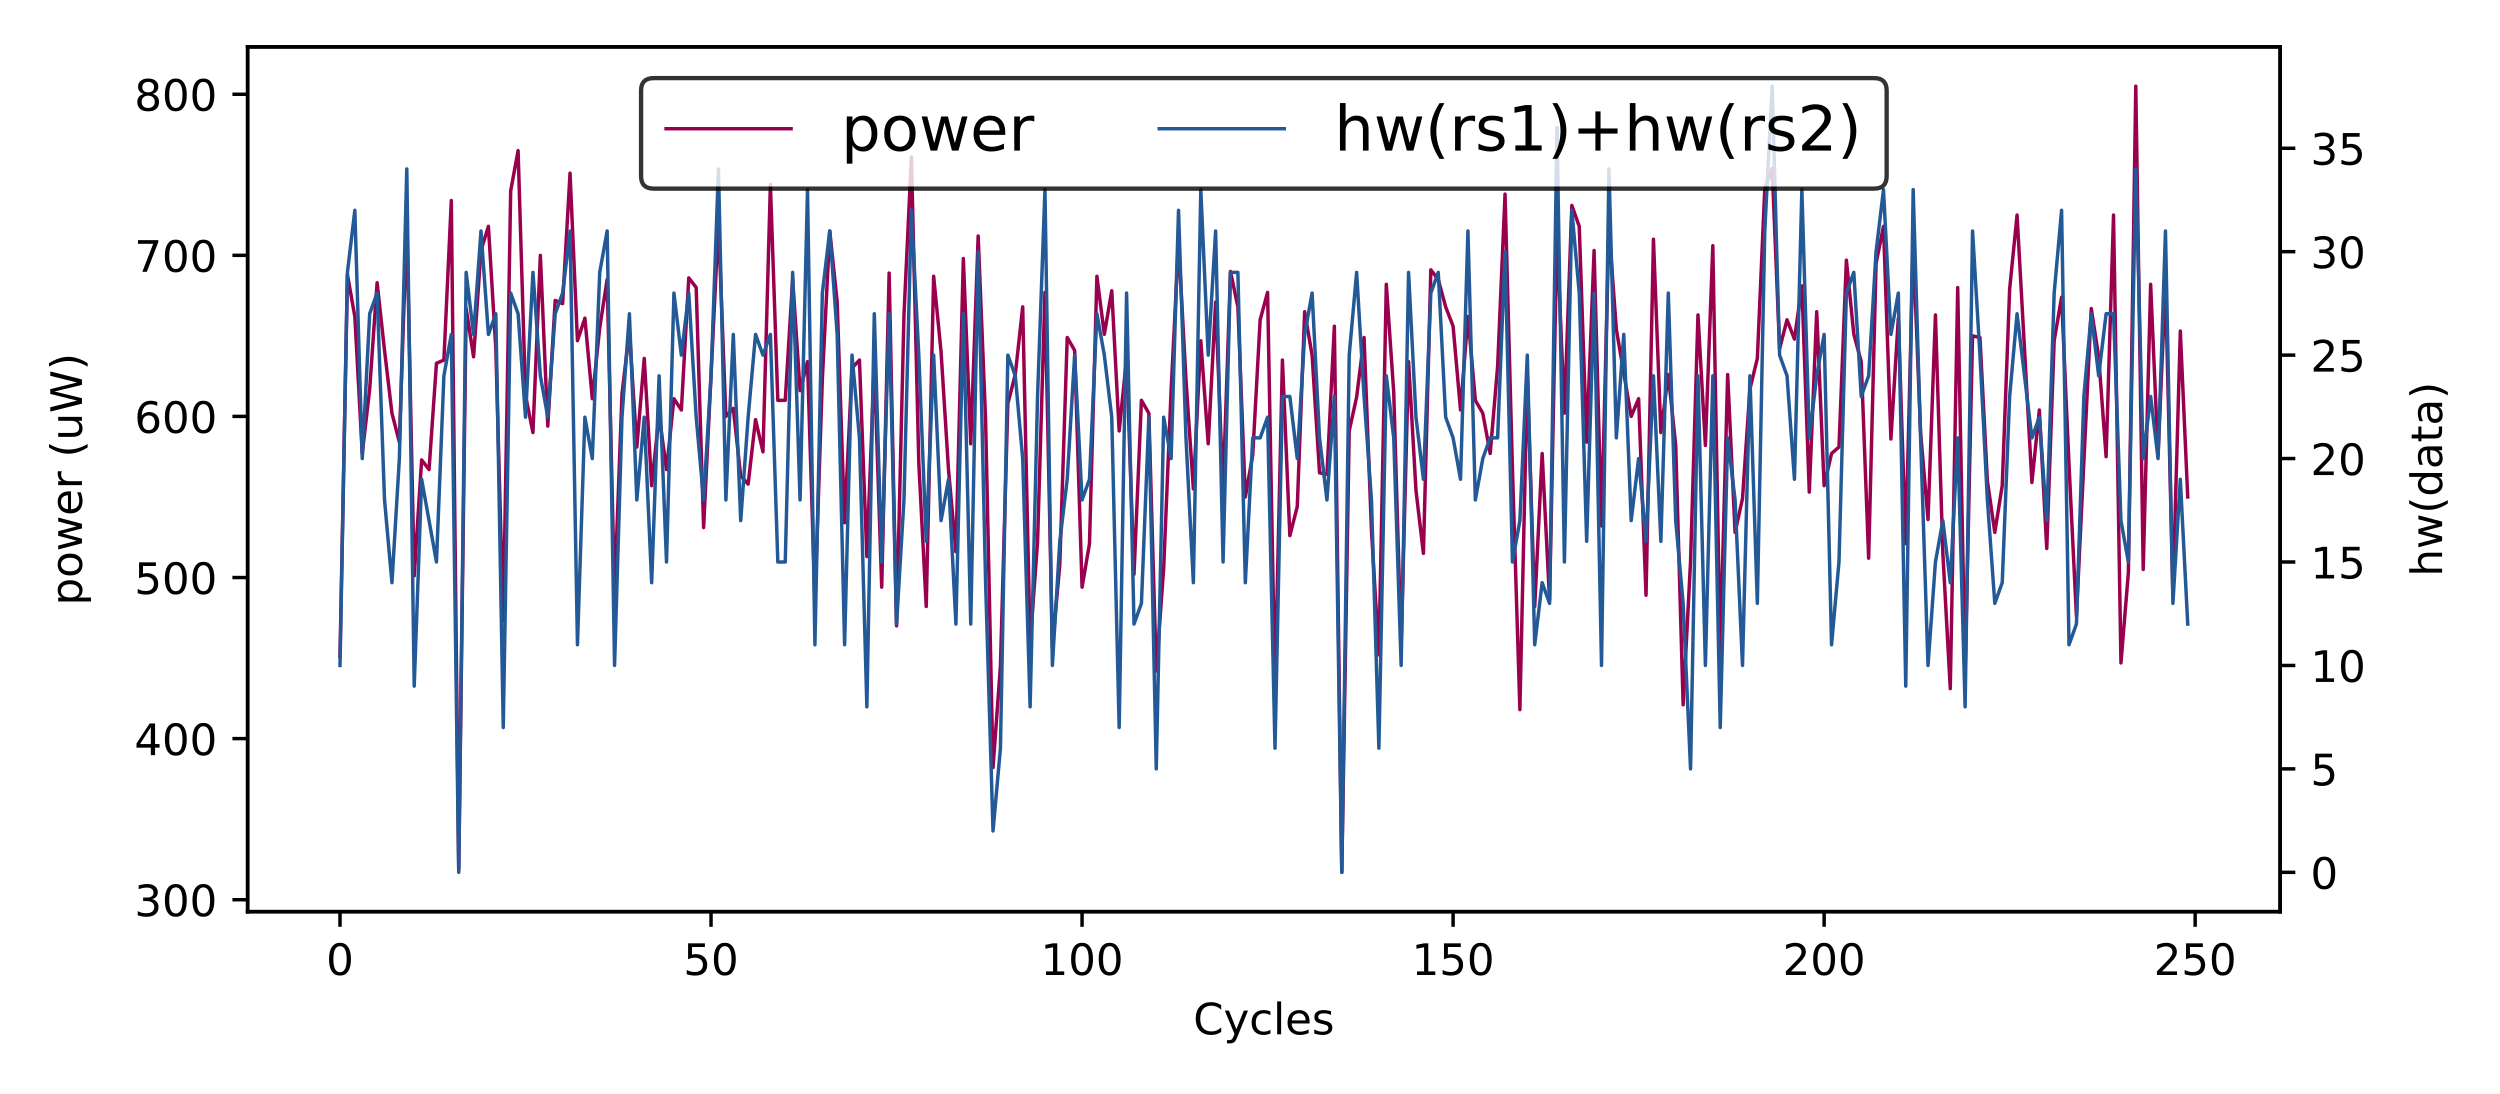
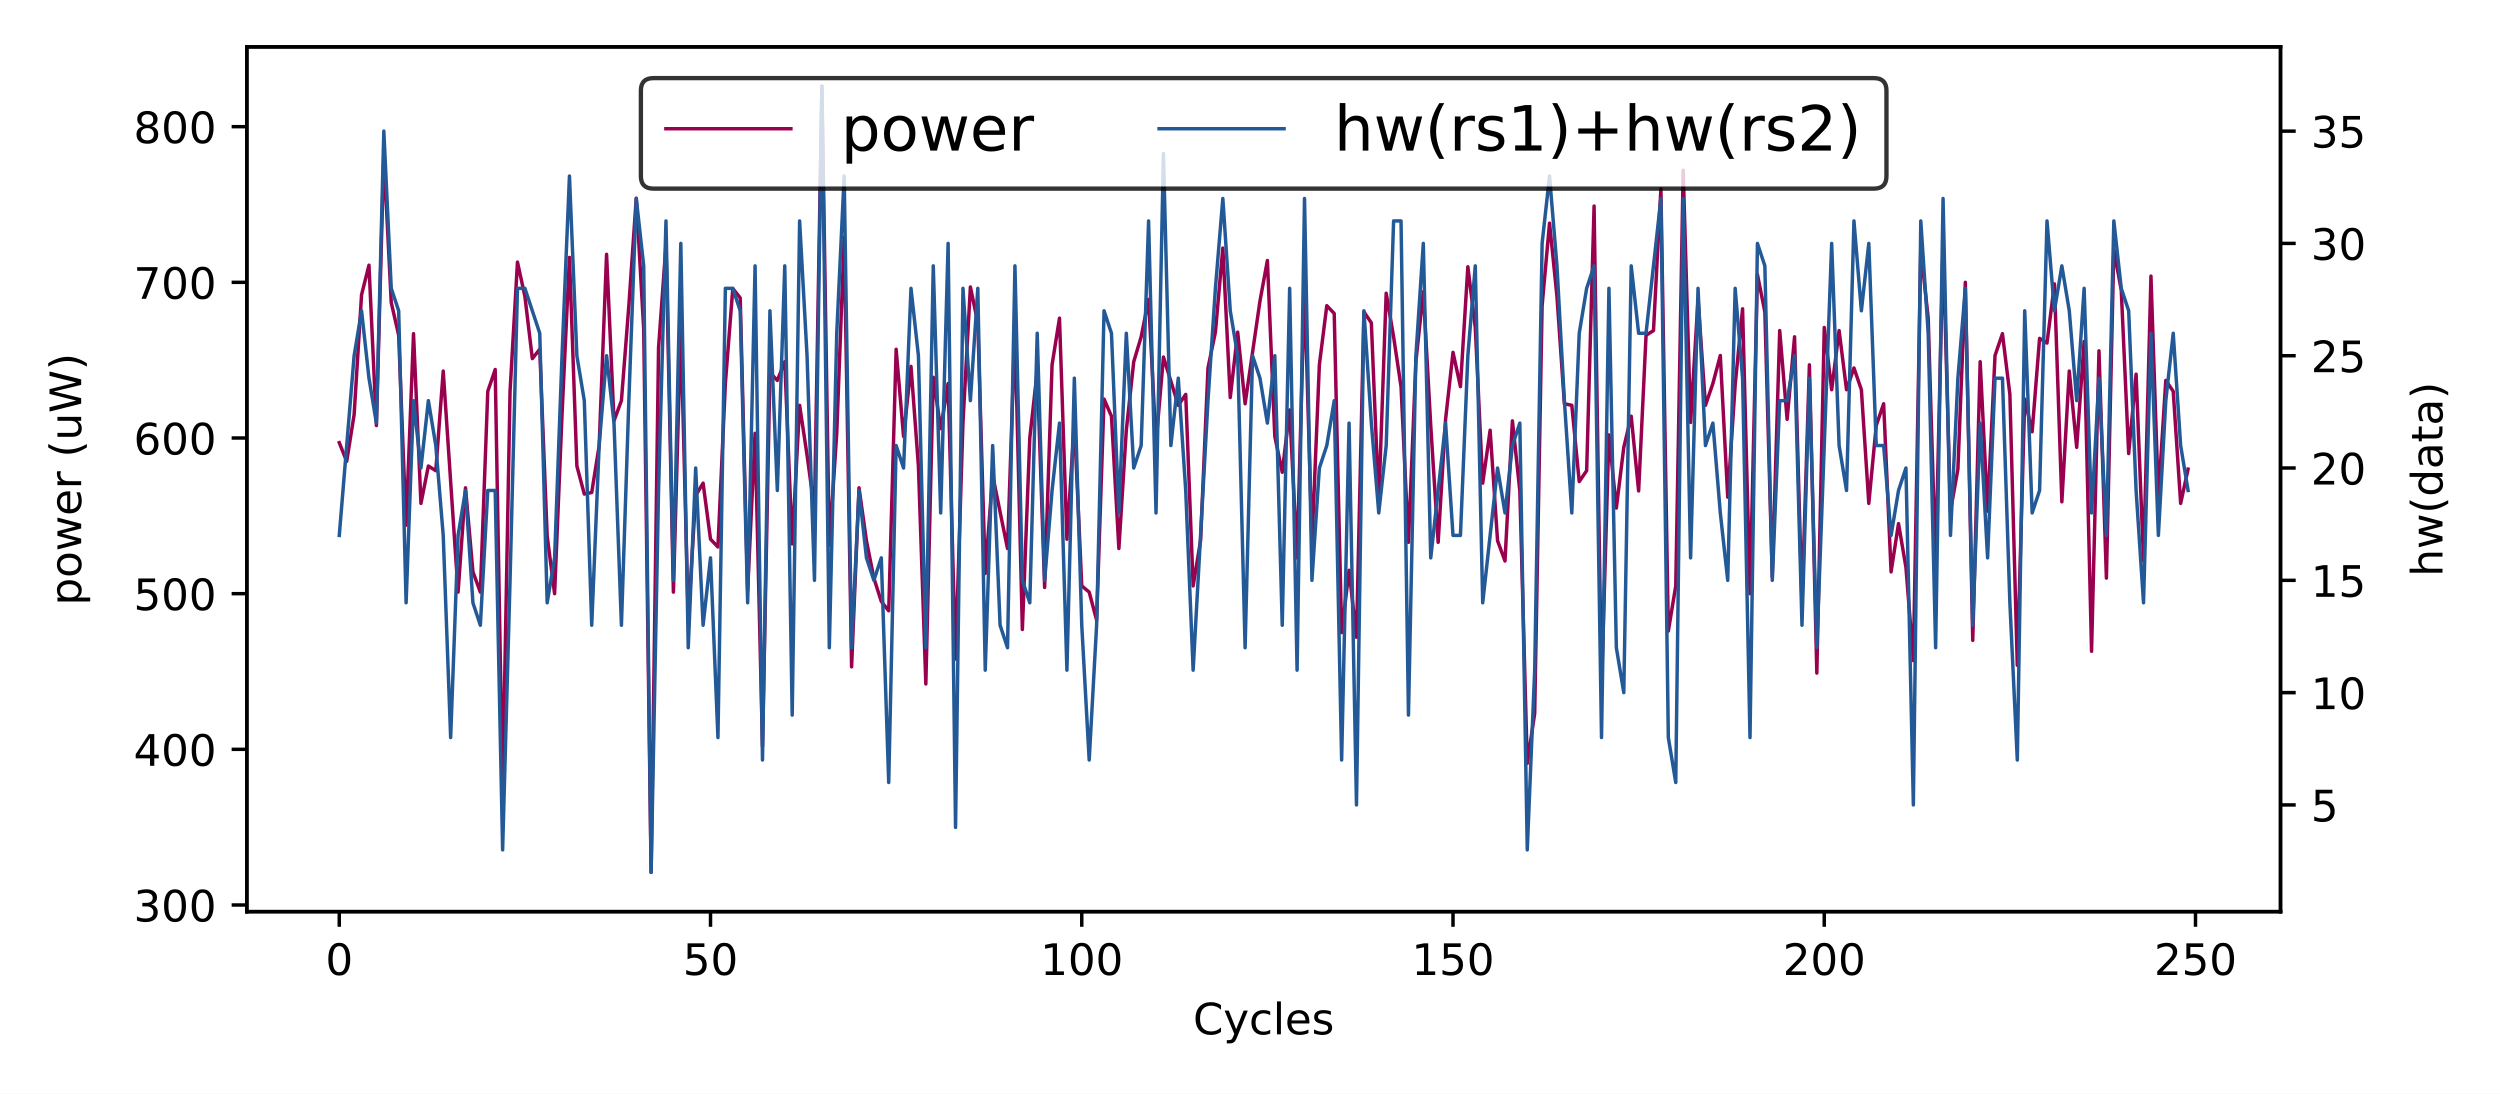
<svg xmlns="http://www.w3.org/2000/svg" xmlns:xlink="http://www.w3.org/1999/xlink" width="576pt" height="252pt" viewBox="0 0 576 252" version="1.1">
  <defs>
    <style type="text/css">*{stroke-linejoin: round; stroke-linecap: butt}</style>
  </defs>
  <g id="figure_1">
    <g id="patch_1">
      <path d="M 0 252  L 576 252  L 576 0  L 0 0  z " style="fill: #ffffff" />
    </g>
    <g id="axes_1">
      <g id="patch_2">
-         <path d="M 57.05 210.04  L 525.34 210.04  L 525.34 10.8  L 57.05 10.8  z " style="fill: #ffffff" />
+         <path d="M 56.87 210.04  L 525.43 210.04  L 525.43 10.8  L 56.87 10.8  z " style="fill: #ffffff" />
      </g>
      <g id="matplotlib.axis_1">
        <g id="xtick_1">
          <g id="line2d_1">
            <defs>
-               <path id="m203379027f" d="M 0 0  L 0 3.5  " style="stroke: #000000; stroke-width: 0.8" />
+               <path id="m319a44f16f" d="M 0 0  L 0 3.5  " style="stroke: #000000; stroke-width: 0.8" />
            </defs>
            <g>
-               <use xlink:href="#m203379027f" x="78.336" y="210.04" style="stroke: #000000; stroke-width: 0.8" />
+               <use xlink:href="#m319a44f16f" x="78.168" y="210.04" style="stroke: #000000; stroke-width: 0.8" />
            </g>
          </g>
          <g id="text_1">
-             <text style="font: 10px 'DejaVu Sans', 'Bitstream Vera Sans', 'Computer Modern Sans Serif', 'Lucida Grande', 'Verdana', 'Geneva', 'Lucid', 'Arial', 'Helvetica', 'Avant Garde', sans-serif; text-anchor: middle" x="78.336" y="224.638" transform="rotate(-0 78.33591 224.6384)">0</text>
+             <text style="font: 10px 'DejaVu Sans', 'Bitstream Vera Sans', 'Computer Modern Sans Serif', 'Lucida Grande', 'Verdana', 'Geneva', 'Lucid', 'Arial', 'Helvetica', 'Avant Garde', sans-serif; text-anchor: middle" x="78.168" y="224.638" transform="rotate(-0 78.16818 224.6384)">0</text>
          </g>
        </g>
        <g id="xtick_2">
          <g id="line2d_2">
            <g>
-               <use xlink:href="#m203379027f" x="163.821" y="210.04" style="stroke: #000000; stroke-width: 0.8" />
+               <use xlink:href="#m319a44f16f" x="163.703" y="210.04" style="stroke: #000000; stroke-width: 0.8" />
            </g>
          </g>
          <g id="text_2">
-             <text style="font: 10px 'DejaVu Sans', 'Bitstream Vera Sans', 'Computer Modern Sans Serif', 'Lucida Grande', 'Verdana', 'Geneva', 'Lucid', 'Arial', 'Helvetica', 'Avant Garde', sans-serif; text-anchor: middle" x="163.821" y="224.638" transform="rotate(-0 163.8215 224.6384)">50</text>
+             <text style="font: 10px 'DejaVu Sans', 'Bitstream Vera Sans', 'Computer Modern Sans Serif', 'Lucida Grande', 'Verdana', 'Geneva', 'Lucid', 'Arial', 'Helvetica', 'Avant Garde', sans-serif; text-anchor: middle" x="163.703" y="224.638" transform="rotate(-0 163.703 224.6384)">50</text>
          </g>
        </g>
        <g id="xtick_3">
          <g id="line2d_3">
            <g>
-               <use xlink:href="#m203379027f" x="249.307" y="210.04" style="stroke: #000000; stroke-width: 0.8" />
+               <use xlink:href="#m319a44f16f" x="249.238" y="210.04" style="stroke: #000000; stroke-width: 0.8" />
            </g>
          </g>
          <g id="text_3">
-             <text style="font: 10px 'DejaVu Sans', 'Bitstream Vera Sans', 'Computer Modern Sans Serif', 'Lucida Grande', 'Verdana', 'Geneva', 'Lucid', 'Arial', 'Helvetica', 'Avant Garde', sans-serif; text-anchor: middle" x="249.307" y="224.638" transform="rotate(-0 249.3071 224.6384)">100</text>
+             <text style="font: 10px 'DejaVu Sans', 'Bitstream Vera Sans', 'Computer Modern Sans Serif', 'Lucida Grande', 'Verdana', 'Geneva', 'Lucid', 'Arial', 'Helvetica', 'Avant Garde', sans-serif; text-anchor: middle" x="249.238" y="224.638" transform="rotate(-0 249.2379 224.6384)">100</text>
          </g>
        </g>
        <g id="xtick_4">
          <g id="line2d_4">
            <g>
-               <use xlink:href="#m203379027f" x="334.793" y="210.04" style="stroke: #000000; stroke-width: 0.8" />
+               <use xlink:href="#m319a44f16f" x="334.773" y="210.04" style="stroke: #000000; stroke-width: 0.8" />
            </g>
          </g>
          <g id="text_4">
-             <text style="font: 10px 'DejaVu Sans', 'Bitstream Vera Sans', 'Computer Modern Sans Serif', 'Lucida Grande', 'Verdana', 'Geneva', 'Lucid', 'Arial', 'Helvetica', 'Avant Garde', sans-serif; text-anchor: middle" x="334.793" y="224.638" transform="rotate(-0 334.7926 224.6384)">150</text>
+             <text style="font: 10px 'DejaVu Sans', 'Bitstream Vera Sans', 'Computer Modern Sans Serif', 'Lucida Grande', 'Verdana', 'Geneva', 'Lucid', 'Arial', 'Helvetica', 'Avant Garde', sans-serif; text-anchor: middle" x="334.773" y="224.638" transform="rotate(-0 334.7728 224.6384)">150</text>
          </g>
        </g>
        <g id="xtick_5">
          <g id="line2d_5">
            <g>
-               <use xlink:href="#m203379027f" x="420.278" y="210.04" style="stroke: #000000; stroke-width: 0.8" />
+               <use xlink:href="#m319a44f16f" x="420.308" y="210.04" style="stroke: #000000; stroke-width: 0.8" />
            </g>
          </g>
          <g id="text_5">
-             <text style="font: 10px 'DejaVu Sans', 'Bitstream Vera Sans', 'Computer Modern Sans Serif', 'Lucida Grande', 'Verdana', 'Geneva', 'Lucid', 'Arial', 'Helvetica', 'Avant Garde', sans-serif; text-anchor: middle" x="420.278" y="224.638" transform="rotate(-0 420.2782 224.6384)">200</text>
+             <text style="font: 10px 'DejaVu Sans', 'Bitstream Vera Sans', 'Computer Modern Sans Serif', 'Lucida Grande', 'Verdana', 'Geneva', 'Lucid', 'Arial', 'Helvetica', 'Avant Garde', sans-serif; text-anchor: middle" x="420.308" y="224.638" transform="rotate(-0 420.3076 224.6384)">200</text>
          </g>
        </g>
        <g id="xtick_6">
          <g id="line2d_6">
            <g>
-               <use xlink:href="#m203379027f" x="505.764" y="210.04" style="stroke: #000000; stroke-width: 0.8" />
+               <use xlink:href="#m319a44f16f" x="505.843" y="210.04" style="stroke: #000000; stroke-width: 0.8" />
            </g>
          </g>
          <g id="text_6">
-             <text style="font: 10px 'DejaVu Sans', 'Bitstream Vera Sans', 'Computer Modern Sans Serif', 'Lucida Grande', 'Verdana', 'Geneva', 'Lucid', 'Arial', 'Helvetica', 'Avant Garde', sans-serif; text-anchor: middle" x="505.764" y="224.638" transform="rotate(-0 505.7638 224.6384)">250</text>
+             <text style="font: 10px 'DejaVu Sans', 'Bitstream Vera Sans', 'Computer Modern Sans Serif', 'Lucida Grande', 'Verdana', 'Geneva', 'Lucid', 'Arial', 'Helvetica', 'Avant Garde', sans-serif; text-anchor: middle" x="505.843" y="224.638" transform="rotate(-0 505.8425 224.6384)">250</text>
          </g>
        </g>
        <g id="text_7">
-           <text style="font: 10px 'DejaVu Sans', 'Bitstream Vera Sans', 'Computer Modern Sans Serif', 'Lucida Grande', 'Verdana', 'Geneva', 'Lucid', 'Arial', 'Helvetica', 'Avant Garde', sans-serif; text-anchor: middle" x="291.195" y="238.317" transform="rotate(-0 291.195 238.3166)">Cycles</text>
+           <text style="font: 10px 'DejaVu Sans', 'Bitstream Vera Sans', 'Computer Modern Sans Serif', 'Lucida Grande', 'Verdana', 'Geneva', 'Lucid', 'Arial', 'Helvetica', 'Avant Garde', sans-serif; text-anchor: middle" x="291.15" y="238.317" transform="rotate(-0 291.15 238.3166)">Cycles</text>
        </g>
      </g>
      <g id="matplotlib.axis_2">
        <g id="ytick_1">
          <g id="line2d_7">
            <defs>
-               <path id="m15b641c337" d="M 0 0  L -3.5 0  " style="stroke: #000000; stroke-width: 0.8" />
+               <path id="m43245b90c0" d="M 0 0  L -3.5 0  " style="stroke: #000000; stroke-width: 0.8" />
            </defs>
            <g>
-               <use xlink:href="#m15b641c337" x="57.05" y="207.293" style="stroke: #000000; stroke-width: 0.8" />
+               <use xlink:href="#m43245b90c0" x="56.87" y="208.516" style="stroke: #000000; stroke-width: 0.8" />
            </g>
          </g>
          <g id="text_8">
-             <text style="font: 10px 'DejaVu Sans', 'Bitstream Vera Sans', 'Computer Modern Sans Serif', 'Lucida Grande', 'Verdana', 'Geneva', 'Lucid', 'Arial', 'Helvetica', 'Avant Garde', sans-serif; text-anchor: end" x="50.05" y="211.093" transform="rotate(-0 50.05 211.0926)">300</text>
+             <text style="font: 10px 'DejaVu Sans', 'Bitstream Vera Sans', 'Computer Modern Sans Serif', 'Lucida Grande', 'Verdana', 'Geneva', 'Lucid', 'Arial', 'Helvetica', 'Avant Garde', sans-serif; text-anchor: end" x="49.87" y="212.315" transform="rotate(-0 49.87 212.3149)">300</text>
          </g>
        </g>
        <g id="ytick_2">
          <g id="line2d_8">
            <g>
-               <use xlink:href="#m15b641c337" x="57.05" y="170.177" style="stroke: #000000; stroke-width: 0.8" />
+               <use xlink:href="#m43245b90c0" x="56.87" y="172.649" style="stroke: #000000; stroke-width: 0.8" />
            </g>
          </g>
          <g id="text_9">
-             <text style="font: 10px 'DejaVu Sans', 'Bitstream Vera Sans', 'Computer Modern Sans Serif', 'Lucida Grande', 'Verdana', 'Geneva', 'Lucid', 'Arial', 'Helvetica', 'Avant Garde', sans-serif; text-anchor: end" x="50.05" y="173.976" transform="rotate(-0 50.05 173.9764)">400</text>
+             <text style="font: 10px 'DejaVu Sans', 'Bitstream Vera Sans', 'Computer Modern Sans Serif', 'Lucida Grande', 'Verdana', 'Geneva', 'Lucid', 'Arial', 'Helvetica', 'Avant Garde', sans-serif; text-anchor: end" x="49.87" y="176.448" transform="rotate(-0 49.87 176.4481)">400</text>
          </g>
        </g>
        <g id="ytick_3">
          <g id="line2d_9">
            <g>
-               <use xlink:href="#m15b641c337" x="57.05" y="133.061" style="stroke: #000000; stroke-width: 0.8" />
+               <use xlink:href="#m43245b90c0" x="56.87" y="136.782" style="stroke: #000000; stroke-width: 0.8" />
            </g>
          </g>
          <g id="text_10">
-             <text style="font: 10px 'DejaVu Sans', 'Bitstream Vera Sans', 'Computer Modern Sans Serif', 'Lucida Grande', 'Verdana', 'Geneva', 'Lucid', 'Arial', 'Helvetica', 'Avant Garde', sans-serif; text-anchor: end" x="50.05" y="136.86" transform="rotate(-0 50.05 136.8601)">500</text>
+             <text style="font: 10px 'DejaVu Sans', 'Bitstream Vera Sans', 'Computer Modern Sans Serif', 'Lucida Grande', 'Verdana', 'Geneva', 'Lucid', 'Arial', 'Helvetica', 'Avant Garde', sans-serif; text-anchor: end" x="49.87" y="140.581" transform="rotate(-0 49.87 140.5813)">500</text>
          </g>
        </g>
        <g id="ytick_4">
          <g id="line2d_10">
            <g>
-               <use xlink:href="#m15b641c337" x="57.05" y="95.945" style="stroke: #000000; stroke-width: 0.8" />
+               <use xlink:href="#m43245b90c0" x="56.87" y="100.915" style="stroke: #000000; stroke-width: 0.8" />
            </g>
          </g>
          <g id="text_11">
-             <text style="font: 10px 'DejaVu Sans', 'Bitstream Vera Sans', 'Computer Modern Sans Serif', 'Lucida Grande', 'Verdana', 'Geneva', 'Lucid', 'Arial', 'Helvetica', 'Avant Garde', sans-serif; text-anchor: end" x="50.05" y="99.744" transform="rotate(-0 50.05 99.74388)">600</text>
+             <text style="font: 10px 'DejaVu Sans', 'Bitstream Vera Sans', 'Computer Modern Sans Serif', 'Lucida Grande', 'Verdana', 'Geneva', 'Lucid', 'Arial', 'Helvetica', 'Avant Garde', sans-serif; text-anchor: end" x="49.87" y="104.715" transform="rotate(-0 49.87 104.7145)">600</text>
          </g>
        </g>
        <g id="ytick_5">
          <g id="line2d_11">
            <g>
-               <use xlink:href="#m15b641c337" x="57.05" y="58.828" style="stroke: #000000; stroke-width: 0.8" />
+               <use xlink:href="#m43245b90c0" x="56.87" y="65.049" style="stroke: #000000; stroke-width: 0.8" />
            </g>
          </g>
          <g id="text_12">
-             <text style="font: 10px 'DejaVu Sans', 'Bitstream Vera Sans', 'Computer Modern Sans Serif', 'Lucida Grande', 'Verdana', 'Geneva', 'Lucid', 'Arial', 'Helvetica', 'Avant Garde', sans-serif; text-anchor: end" x="50.05" y="62.628" transform="rotate(-0 50.05 62.62764)">700</text>
+             <text style="font: 10px 'DejaVu Sans', 'Bitstream Vera Sans', 'Computer Modern Sans Serif', 'Lucida Grande', 'Verdana', 'Geneva', 'Lucid', 'Arial', 'Helvetica', 'Avant Garde', sans-serif; text-anchor: end" x="49.87" y="68.848" transform="rotate(-0 49.87 68.84773)">700</text>
          </g>
        </g>
        <g id="ytick_6">
          <g id="line2d_12">
            <g>
-               <use xlink:href="#m15b641c337" x="57.05" y="21.712" style="stroke: #000000; stroke-width: 0.8" />
+               <use xlink:href="#m43245b90c0" x="56.87" y="29.182" style="stroke: #000000; stroke-width: 0.8" />
            </g>
          </g>
          <g id="text_13">
-             <text style="font: 10px 'DejaVu Sans', 'Bitstream Vera Sans', 'Computer Modern Sans Serif', 'Lucida Grande', 'Verdana', 'Geneva', 'Lucid', 'Arial', 'Helvetica', 'Avant Garde', sans-serif; text-anchor: end" x="50.05" y="25.511" transform="rotate(-0 50.05 25.5114)">800</text>
+             <text style="font: 10px 'DejaVu Sans', 'Bitstream Vera Sans', 'Computer Modern Sans Serif', 'Lucida Grande', 'Verdana', 'Geneva', 'Lucid', 'Arial', 'Helvetica', 'Avant Garde', sans-serif; text-anchor: end" x="49.87" y="32.981" transform="rotate(-0 49.87 32.98095)">800</text>
          </g>
        </g>
        <g id="text_14">
-           <text style="font: 10px 'DejaVu Sans', 'Bitstream Vera Sans', 'Computer Modern Sans Serif', 'Lucida Grande', 'Verdana', 'Geneva', 'Lucid', 'Arial', 'Helvetica', 'Avant Garde', sans-serif; text-anchor: middle" x="18.883" y="110.42" transform="rotate(-90 18.88281 110.42)">power (uW)</text>
+           <text style="font: 10px 'DejaVu Sans', 'Bitstream Vera Sans', 'Computer Modern Sans Serif', 'Lucida Grande', 'Verdana', 'Geneva', 'Lucid', 'Arial', 'Helvetica', 'Avant Garde', sans-serif; text-anchor: middle" x="18.703" y="110.42" transform="rotate(-90 18.70281 110.42)">power (uW)</text>
        </g>
      </g>
      <g id="line2d_13">
-         <path d="M 78.336 151.248  L 80.046 63.282  L 81.755 72.933  L 83.465 104.481  L 85.175 89.635  L 86.884 65.138  L 88.594 80.727  L 90.304 95.202  L 92.014 101.883  L 93.723 51.405  L 95.433 132.69  L 97.143 105.966  L 98.852 108.193  L 100.562 83.696  L 102.272 82.954  L 103.982 46.209  L 105.691 200.241  L 107.401 71.077  L 109.111 82.212  L 110.82 57.715  L 112.53 52.147  L 114.24 80.356  L 115.95 143.082  L 117.659 43.982  L 119.369 34.703  L 121.079 91.12  L 122.788 99.656  L 124.498 58.828  L 126.208 98.172  L 127.918 69.221  L 129.627 69.963  L 131.337 39.899  L 133.047 78.5  L 134.756 73.304  L 136.466 91.862  L 138.176 75.531  L 139.886 64.396  L 141.595 136.773  L 143.305 90.748  L 145.015 76.273  L 146.724 102.997  L 148.434 82.583  L 150.144 111.905  L 151.854 95.574  L 153.563 108.193  L 155.273 91.862  L 156.983 94.46  L 158.692 64.025  L 160.402 66.252  L 162.112 121.555  L 165.531 51.405  L 167.241 95.945  L 168.951 94.089  L 170.66 109.678  L 172.37 111.533  L 174.08 96.687  L 175.789 104.11  L 177.499 42.497  L 179.209 92.233  L 180.919 92.233  L 182.628 64.396  L 184.338 90.006  L 186.048 83.325  L 187.757 138.628  L 189.467 87.408  L 191.177 53.261  L 192.887 69.592  L 194.596 120.441  L 196.306 84.81  L 198.016 82.954  L 199.725 128.236  L 201.435 83.696  L 203.145 135.288  L 204.855 62.911  L 206.564 144.196  L 208.274 72.561  L 209.984 36.188  L 211.693 106.708  L 213.403 139.742  L 215.113 63.654  L 216.823 81.098  L 218.532 108.193  L 220.242 127.122  L 221.952 59.571  L 223.661 102.254  L 225.371 54.374  L 227.081 96.687  L 228.791 176.858  L 230.5 153.475  L 232.21 92.975  L 233.92 86.294  L 235.629 70.706  L 237.339 148.279  L 239.049 124.895  L 240.759 67.365  L 242.468 149.021  L 244.178 130.092  L 245.888 77.758  L 247.597 80.727  L 249.307 135.288  L 251.017 125.266  L 252.726 63.654  L 254.436 77.015  L 256.146 66.994  L 257.856 99.285  L 259.565 82.583  L 261.275 132.319  L 262.985 92.233  L 264.694 95.202  L 266.404 154.588  L 268.114 130.834  L 269.824 90.006  L 271.533 55.859  L 273.243 87.408  L 274.953 112.647  L 276.662 78.5  L 278.372 102.254  L 280.082 69.592  L 281.792 113.018  L 283.501 62.54  L 285.211 70.706  L 286.921 114.503  L 288.63 104.853  L 290.34 73.675  L 292.05 67.365  L 293.76 158.3  L 295.469 82.954  L 297.179 123.411  L 298.889 116.73  L 300.598 71.819  L 302.308 81.84  L 304.018 108.935  L 305.728 109.307  L 307.437 75.16  L 309.147 200.984  L 310.857 99.285  L 312.566 91.491  L 314.276 77.758  L 315.986 122.297  L 317.696 150.877  L 319.405 65.509  L 321.115 90.377  L 322.825 148.65  L 324.534 83.325  L 326.244 113.018  L 327.954 127.493  L 329.664 62.169  L 331.373 64.396  L 333.083 70.706  L 334.793 75.16  L 336.502 94.46  L 338.212 72.933  L 339.922 92.233  L 341.631 95.202  L 343.341 104.481  L 345.051 84.439  L 346.761 44.724  L 348.47 108.193  L 350.18 163.496  L 351.89 86.666  L 353.599 139.742  L 355.309 104.481  L 357.019 138.257  L 358.729 54.003  L 360.438 95.202  L 362.148 47.322  L 363.858 52.147  L 365.567 101.883  L 367.277 57.715  L 368.987 121.184  L 370.697 52.519  L 372.406 75.902  L 375.826 95.945  L 377.535 91.862  L 379.245 137.144  L 380.955 55.117  L 382.665 99.656  L 384.374 86.294  L 386.084 102.626  L 387.794 162.383  L 389.503 129.349  L 391.213 72.561  L 392.923 102.626  L 394.633 56.601  L 396.342 150.134  L 398.052 86.294  L 399.762 122.668  L 401.471 114.874  L 403.181 89.635  L 404.891 82.583  L 406.601 43.611  L 408.31 38.786  L 410.02 80.356  L 411.73 73.675  L 413.439 78.129  L 415.149 65.881  L 416.859 113.389  L 418.569 71.819  L 420.278 111.905  L 421.988 104.481  L 423.698 102.997  L 425.407 59.942  L 427.117 77.015  L 428.827 83.325  L 430.536 128.607  L 432.246 60.684  L 433.956 52.147  L 435.666 101.141  L 437.375 73.304  L 439.085 125.266  L 440.795 56.23  L 442.504 99.656  L 444.214 119.699  L 445.924 72.561  L 447.634 127.493  L 449.343 158.671  L 451.053 66.252  L 452.763 154.959  L 454.472 77.387  L 456.182 77.758  L 457.892 110.791  L 459.602 122.668  L 461.311 111.905  L 463.021 66.623  L 464.731 49.549  L 468.15 111.162  L 469.86 94.46  L 471.57 126.38  L 473.279 78.5  L 474.989 68.479  L 476.699 107.08  L 478.408 141.969  L 481.828 71.077  L 483.538 82.212  L 485.247 105.224  L 486.957 49.549  L 488.667 152.733  L 490.376 131.947  L 492.086 19.856  L 493.796 131.205  L 495.506 65.509  L 497.215 104.853  L 498.925 65.138  L 500.635 136.773  L 502.344 76.273  L 504.054 114.503  L 504.054 114.503  " clip-path="url(#p95d0041e1a)" style="fill: none; stroke: #99004d; stroke-width: 0.8; stroke-linecap: square" />
+         <path d="M 78.168 101.991  L 79.879 106.295  L 81.59 95.535  L 83.3 67.918  L 85.011 61.103  L 86.722 98.046  L 88.432 35.638  L 90.143 69.711  L 91.854 77.243  L 93.564 121.001  L 95.275 76.885  L 96.986 115.979  L 98.697 107.371  L 100.407 108.447  L 102.118 85.493  L 105.539 136.423  L 107.25 112.393  L 108.961 131.761  L 110.671 136.423  L 112.382 90.155  L 114.093 85.134  L 115.804 181.974  L 117.514 90.155  L 119.225 60.386  L 120.936 68.277  L 122.646 82.623  L 124.357 80.471  L 126.068 123.511  L 127.778 136.782  L 129.489 95.535  L 131.2 59.31  L 132.91 107.371  L 134.621 113.827  L 136.332 113.469  L 138.043 102.709  L 139.753 58.592  L 141.464 96.97  L 143.175 92.307  L 144.885 70.429  L 146.596 45.68  L 148.307 75.809  L 150.017 200.984  L 151.728 80.113  L 153.439 56.44  L 155.15 136.423  L 156.86 75.45  L 158.571 142.879  L 160.282 114.186  L 161.992 111.317  L 163.703 124.229  L 165.414 126.022  L 167.124 88.362  L 168.835 66.483  L 170.546 68.635  L 172.257 136.065  L 173.967 99.839  L 175.678 171.932  L 177.389 85.851  L 179.099 87.645  L 180.81 83.341  L 182.521 125.305  L 184.231 93.383  L 185.942 104.861  L 187.653 117.414  L 189.364 19.856  L 191.074 125.663  L 192.785 99.839  L 194.496 54.647  L 196.206 153.639  L 197.917 112.393  L 199.628 124.587  L 201.338 133.195  L 203.049 138.575  L 204.76 140.727  L 206.47 80.471  L 208.181 100.557  L 209.892 84.417  L 211.603 107.371  L 213.313 157.585  L 215.024 86.927  L 216.735 98.763  L 218.445 88.362  L 220.156 151.846  L 221.867 97.329  L 223.577 66.125  L 225.288 74.374  L 226.999 132.119  L 228.71 109.523  L 232.131 126.381  L 233.842 75.809  L 235.552 145.031  L 237.263 100.915  L 238.974 85.493  L 240.684 135.347  L 242.395 84.058  L 244.106 73.298  L 245.817 124.229  L 247.527 97.329  L 249.238 134.989  L 250.949 136.423  L 252.659 142.879  L 254.37 91.949  L 256.081 95.894  L 257.791 126.381  L 259.502 99.122  L 261.213 83.341  L 262.923 77.602  L 264.634 68.994  L 266.345 101.991  L 268.056 82.265  L 271.477 93.383  L 273.188 90.873  L 274.898 134.989  L 276.609 124.587  L 278.32 84.775  L 280.03 76.526  L 281.741 57.158  L 283.452 91.59  L 285.163 76.526  L 286.873 93.025  L 290.295 69.353  L 292.005 60.027  L 293.716 100.557  L 295.427 108.806  L 297.137 94.459  L 298.848 128.533  L 300.559 65.766  L 302.27 125.305  L 303.98 84.058  L 305.691 70.429  L 307.402 72.222  L 309.112 145.749  L 310.823 131.402  L 312.534 146.825  L 314.244 71.863  L 315.955 74.374  L 317.666 115.621  L 319.377 67.559  L 321.087 77.602  L 322.798 89.079  L 324.509 124.946  L 326.219 83.341  L 327.93 67.201  L 329.641 98.046  L 331.351 124.946  L 333.062 96.611  L 334.773 81.189  L 336.483 89.079  L 338.194 61.462  L 339.905 75.45  L 341.616 111.317  L 343.326 99.122  L 345.037 124.587  L 346.748 129.25  L 348.458 96.97  L 350.169 113.11  L 351.88 175.877  L 353.59 164.4  L 355.301 70.429  L 357.012 51.419  L 358.723 68.277  L 360.433 93.025  L 362.144 93.383  L 363.855 110.958  L 365.565 108.447  L 367.276 47.474  L 368.987 158.302  L 370.697 100.198  L 372.408 117.055  L 374.119 103.067  L 375.83 95.894  L 377.54 113.11  L 379.251 77.243  L 380.962 76.167  L 382.672 43.528  L 384.383 145.39  L 386.094 134.989  L 387.804 39.224  L 389.515 97.329  L 391.226 68.994  L 392.936 93.383  L 394.647 88.362  L 396.358 81.906  L 398.069 114.545  L 399.779 88.721  L 401.49 71.146  L 403.201 136.782  L 404.911 63.255  L 406.622 71.863  L 408.333 132.837  L 410.043 76.167  L 411.754 96.611  L 413.465 77.602  L 415.176 138.934  L 416.886 84.058  L 418.597 155.074  L 420.308 75.45  L 422.018 89.797  L 423.729 76.167  L 425.44 89.797  L 427.15 84.775  L 428.861 89.797  L 430.572 115.979  L 432.283 98.046  L 433.993 93.025  L 435.704 131.761  L 437.415 120.642  L 439.125 130.685  L 440.836 152.205  L 442.547 57.516  L 444.257 73.298  L 445.968 129.967  L 447.679 56.44  L 449.39 117.773  L 451.1 108.089  L 452.811 65.049  L 454.522 147.542  L 456.232 83.341  L 457.943 117.773  L 459.654 81.906  L 461.364 76.885  L 463.075 90.873  L 464.786 153.281  L 466.496 91.949  L 468.207 99.481  L 469.918 77.961  L 471.629 79.037  L 473.339 65.407  L 475.05 115.621  L 476.761 85.493  L 478.471 103.067  L 480.182 78.678  L 481.893 150.053  L 483.603 80.83  L 485.314 133.195  L 487.025 57.516  L 488.736 66.842  L 490.446 104.502  L 492.157 86.21  L 493.868 129.25  L 495.578 63.614  L 497.289 114.545  L 499 87.645  L 500.71 90.155  L 502.421 115.979  L 504.132 108.089  L 504.132 108.089  " clip-path="url(#p3c06834f9f)" style="fill: none; stroke: #99004d; stroke-width: 0.8; stroke-linecap: square" />
      </g>
      <g id="patch_3">
-         <path d="M 57.05 210.04  L 57.05 10.8  " style="fill: none; stroke: #000000; stroke-width: 0.8; stroke-linejoin: miter; stroke-linecap: square" />
+         <path d="M 56.87 210.04  L 56.87 10.8  " style="fill: none; stroke: #000000; stroke-width: 0.8; stroke-linejoin: miter; stroke-linecap: square" />
      </g>
      <g id="patch_4">
-         <path d="M 525.34 210.04  L 525.34 10.8  " style="fill: none; stroke: #000000; stroke-width: 0.8; stroke-linejoin: miter; stroke-linecap: square" />
+         <path d="M 525.43 210.04  L 525.43 10.8  " style="fill: none; stroke: #000000; stroke-width: 0.8; stroke-linejoin: miter; stroke-linecap: square" />
      </g>
      <g id="patch_5">
-         <path d="M 57.05 210.04  L 525.34 210.04  " style="fill: none; stroke: #000000; stroke-width: 0.8; stroke-linejoin: miter; stroke-linecap: square" />
+         <path d="M 56.87 210.04  L 525.43 210.04  " style="fill: none; stroke: #000000; stroke-width: 0.8; stroke-linejoin: miter; stroke-linecap: square" />
      </g>
      <g id="patch_6">
-         <path d="M 57.05 10.8  L 525.34 10.8  " style="fill: none; stroke: #000000; stroke-width: 0.8; stroke-linejoin: miter; stroke-linecap: square" />
+         <path d="M 56.87 10.8  L 525.43 10.8  " style="fill: none; stroke: #000000; stroke-width: 0.8; stroke-linejoin: miter; stroke-linecap: square" />
      </g>
    </g>
    <g id="axes_2">
      <g id="matplotlib.axis_3">
        <g id="ytick_7">
          <g id="line2d_14">
            <defs>
-               <path id="m2c98ffeb19" d="M 0 0  L 3.5 0  " style="stroke: #000000; stroke-width: 0.8" />
+               <path id="mfb56544dad" d="M 0 0  L 3.5 0  " style="stroke: #000000; stroke-width: 0.8" />
            </defs>
            <g>
-               <use xlink:href="#m2c98ffeb19" x="525.34" y="200.984" style="stroke: #000000; stroke-width: 0.8" />
+               <use xlink:href="#mfb56544dad" x="525.43" y="185.458" style="stroke: #000000; stroke-width: 0.8" />
            </g>
          </g>
          <g id="text_15">
-             <text style="font: 10px 'DejaVu Sans', 'Bitstream Vera Sans', 'Computer Modern Sans Serif', 'Lucida Grande', 'Verdana', 'Geneva', 'Lucid', 'Arial', 'Helvetica', 'Avant Garde', sans-serif; text-anchor: start" x="532.34" y="204.783" transform="rotate(-0 532.34 204.7829)">0</text>
+             <text style="font: 10px 'DejaVu Sans', 'Bitstream Vera Sans', 'Computer Modern Sans Serif', 'Lucida Grande', 'Verdana', 'Geneva', 'Lucid', 'Arial', 'Helvetica', 'Avant Garde', sans-serif; text-anchor: start" x="532.43" y="189.258" transform="rotate(-0 532.43 189.2577)">5</text>
          </g>
        </g>
        <g id="ytick_8">
          <g id="line2d_15">
            <g>
-               <use xlink:href="#m2c98ffeb19" x="525.34" y="177.151" style="stroke: #000000; stroke-width: 0.8" />
+               <use xlink:href="#mfb56544dad" x="525.43" y="159.583" style="stroke: #000000; stroke-width: 0.8" />
            </g>
          </g>
          <g id="text_16">
-             <text style="font: 10px 'DejaVu Sans', 'Bitstream Vera Sans', 'Computer Modern Sans Serif', 'Lucida Grande', 'Verdana', 'Geneva', 'Lucid', 'Arial', 'Helvetica', 'Avant Garde', sans-serif; text-anchor: start" x="532.34" y="180.95" transform="rotate(-0 532.34 180.9503)">5</text>
+             <text style="font: 10px 'DejaVu Sans', 'Bitstream Vera Sans', 'Computer Modern Sans Serif', 'Lucida Grande', 'Verdana', 'Geneva', 'Lucid', 'Arial', 'Helvetica', 'Avant Garde', sans-serif; text-anchor: start" x="532.43" y="163.382" transform="rotate(-0 532.43 163.3823)">10</text>
          </g>
        </g>
        <g id="ytick_9">
          <g id="line2d_16">
            <g>
-               <use xlink:href="#m2c98ffeb19" x="525.34" y="153.319" style="stroke: #000000; stroke-width: 0.8" />
+               <use xlink:href="#mfb56544dad" x="525.43" y="133.708" style="stroke: #000000; stroke-width: 0.8" />
            </g>
          </g>
          <g id="text_17">
-             <text style="font: 10px 'DejaVu Sans', 'Bitstream Vera Sans', 'Computer Modern Sans Serif', 'Lucida Grande', 'Verdana', 'Geneva', 'Lucid', 'Arial', 'Helvetica', 'Avant Garde', sans-serif; text-anchor: start" x="532.34" y="157.118" transform="rotate(-0 532.34 157.1178)">10</text>
+             <text style="font: 10px 'DejaVu Sans', 'Bitstream Vera Sans', 'Computer Modern Sans Serif', 'Lucida Grande', 'Verdana', 'Geneva', 'Lucid', 'Arial', 'Helvetica', 'Avant Garde', sans-serif; text-anchor: start" x="532.43" y="137.507" transform="rotate(-0 532.43 137.507)">15</text>
          </g>
        </g>
        <g id="ytick_10">
          <g id="line2d_17">
            <g>
-               <use xlink:href="#m2c98ffeb19" x="525.34" y="129.486" style="stroke: #000000; stroke-width: 0.8" />
+               <use xlink:href="#mfb56544dad" x="525.43" y="107.832" style="stroke: #000000; stroke-width: 0.8" />
            </g>
          </g>
          <g id="text_18">
-             <text style="font: 10px 'DejaVu Sans', 'Bitstream Vera Sans', 'Computer Modern Sans Serif', 'Lucida Grande', 'Verdana', 'Geneva', 'Lucid', 'Arial', 'Helvetica', 'Avant Garde', sans-serif; text-anchor: start" x="532.34" y="133.285" transform="rotate(-0 532.34 133.2852)">15</text>
+             <text style="font: 10px 'DejaVu Sans', 'Bitstream Vera Sans', 'Computer Modern Sans Serif', 'Lucida Grande', 'Verdana', 'Geneva', 'Lucid', 'Arial', 'Helvetica', 'Avant Garde', sans-serif; text-anchor: start" x="532.43" y="111.632" transform="rotate(-0 532.43 111.6317)">20</text>
          </g>
        </g>
        <g id="ytick_11">
          <g id="line2d_18">
            <g>
-               <use xlink:href="#m2c98ffeb19" x="525.34" y="105.653" style="stroke: #000000; stroke-width: 0.8" />
+               <use xlink:href="#mfb56544dad" x="525.43" y="81.957" style="stroke: #000000; stroke-width: 0.8" />
            </g>
          </g>
          <g id="text_19">
-             <text style="font: 10px 'DejaVu Sans', 'Bitstream Vera Sans', 'Computer Modern Sans Serif', 'Lucida Grande', 'Verdana', 'Geneva', 'Lucid', 'Arial', 'Helvetica', 'Avant Garde', sans-serif; text-anchor: start" x="532.34" y="109.453" transform="rotate(-0 532.34 109.4527)">20</text>
+             <text style="font: 10px 'DejaVu Sans', 'Bitstream Vera Sans', 'Computer Modern Sans Serif', 'Lucida Grande', 'Verdana', 'Geneva', 'Lucid', 'Arial', 'Helvetica', 'Avant Garde', sans-serif; text-anchor: start" x="532.43" y="85.756" transform="rotate(-0 532.43 85.75636)">25</text>
          </g>
        </g>
        <g id="ytick_12">
          <g id="line2d_19">
            <g>
-               <use xlink:href="#m2c98ffeb19" x="525.34" y="81.821" style="stroke: #000000; stroke-width: 0.8" />
+               <use xlink:href="#mfb56544dad" x="525.43" y="56.082" style="stroke: #000000; stroke-width: 0.8" />
            </g>
          </g>
          <g id="text_20">
-             <text style="font: 10px 'DejaVu Sans', 'Bitstream Vera Sans', 'Computer Modern Sans Serif', 'Lucida Grande', 'Verdana', 'Geneva', 'Lucid', 'Arial', 'Helvetica', 'Avant Garde', sans-serif; text-anchor: start" x="532.34" y="85.62" transform="rotate(-0 532.34 85.62018)">25</text>
+             <text style="font: 10px 'DejaVu Sans', 'Bitstream Vera Sans', 'Computer Modern Sans Serif', 'Lucida Grande', 'Verdana', 'Geneva', 'Lucid', 'Arial', 'Helvetica', 'Avant Garde', sans-serif; text-anchor: start" x="532.43" y="59.881" transform="rotate(-0 532.43 59.88104)">30</text>
          </g>
        </g>
        <g id="ytick_13">
          <g id="line2d_20">
            <g>
-               <use xlink:href="#m2c98ffeb19" x="525.34" y="57.988" style="stroke: #000000; stroke-width: 0.8" />
+               <use xlink:href="#mfb56544dad" x="525.43" y="30.206" style="stroke: #000000; stroke-width: 0.8" />
            </g>
          </g>
          <g id="text_21">
-             <text style="font: 10px 'DejaVu Sans', 'Bitstream Vera Sans', 'Computer Modern Sans Serif', 'Lucida Grande', 'Verdana', 'Geneva', 'Lucid', 'Arial', 'Helvetica', 'Avant Garde', sans-serif; text-anchor: start" x="532.34" y="61.788" transform="rotate(-0 532.34 61.78764)">30</text>
-           </g>
-         </g>
-         <g id="ytick_14">
-           <g id="line2d_21">
-             <g>
-               <use xlink:href="#m2c98ffeb19" x="525.34" y="34.156" style="stroke: #000000; stroke-width: 0.8" />
-             </g>
-           </g>
-           <g id="text_22">
-             <text style="font: 10px 'DejaVu Sans', 'Bitstream Vera Sans', 'Computer Modern Sans Serif', 'Lucida Grande', 'Verdana', 'Geneva', 'Lucid', 'Arial', 'Helvetica', 'Avant Garde', sans-serif; text-anchor: start" x="532.34" y="37.955" transform="rotate(-0 532.34 37.9551)">35</text>
-           </g>
-         </g>
-         <g id="text_23">
-           <text style="font: 10px 'DejaVu Sans', 'Bitstream Vera Sans', 'Computer Modern Sans Serif', 'Lucida Grande', 'Verdana', 'Geneva', 'Lucid', 'Arial', 'Helvetica', 'Avant Garde', sans-serif; text-anchor: middle" x="562.663" y="110.42" transform="rotate(-90 562.6634 110.42)">hw(data)</text>
-         </g>
-       </g>
-       <g id="line2d_22">
-         <path d="M 78.336 153.319  L 80.046 62.755  L 81.755 48.455  L 83.465 105.653  L 85.175 72.288  L 86.884 67.521  L 88.594 115.187  L 90.304 134.253  L 92.014 105.653  L 93.723 38.922  L 95.433 158.085  L 97.143 110.42  L 100.562 129.486  L 102.272 86.587  L 103.982 77.054  L 105.691 200.984  L 107.401 62.755  L 109.111 77.054  L 110.82 53.222  L 112.53 77.054  L 114.24 72.288  L 115.95 167.618  L 117.659 67.521  L 119.369 72.288  L 121.079 96.12  L 122.788 62.755  L 124.498 86.587  L 126.208 96.12  L 127.918 72.288  L 129.627 67.521  L 131.337 53.222  L 133.047 148.552  L 134.756 96.12  L 136.466 105.653  L 138.176 62.755  L 139.886 53.222  L 141.595 153.319  L 143.305 96.12  L 145.015 72.288  L 146.724 115.187  L 148.434 96.12  L 150.144 134.253  L 151.854 86.587  L 153.563 129.486  L 155.273 67.521  L 156.983 81.821  L 158.692 67.521  L 160.402 96.12  L 162.112 115.187  L 163.821 86.587  L 165.531 38.922  L 167.241 115.187  L 168.951 77.054  L 170.66 119.953  L 172.37 96.12  L 174.08 77.054  L 175.789 81.821  L 177.499 77.054  L 179.209 129.486  L 180.919 129.486  L 182.628 62.755  L 184.338 115.187  L 186.048 43.689  L 187.757 148.552  L 189.467 67.521  L 191.177 53.222  L 192.887 77.054  L 194.596 148.552  L 196.306 81.821  L 198.016 100.887  L 199.725 162.852  L 201.435 72.288  L 203.145 129.486  L 204.855 72.288  L 206.564 143.786  L 208.274 115.187  L 209.984 48.455  L 211.693 81.821  L 213.403 124.72  L 215.113 81.821  L 216.823 119.953  L 218.532 110.42  L 220.242 143.786  L 221.952 72.288  L 223.661 143.786  L 225.371 57.988  L 227.081 134.253  L 228.791 191.451  L 230.5 172.385  L 232.21 81.821  L 233.92 86.587  L 235.629 105.653  L 237.339 162.852  L 239.049 91.354  L 240.759 43.689  L 242.468 153.319  L 244.178 124.72  L 245.888 110.42  L 247.597 81.821  L 249.307 115.187  L 251.017 110.42  L 252.726 72.288  L 254.436 81.821  L 256.146 96.12  L 257.856 167.618  L 259.565 67.521  L 261.275 143.786  L 262.985 139.019  L 264.694 96.12  L 266.404 177.151  L 268.114 96.12  L 269.824 105.653  L 271.533 48.455  L 273.243 100.887  L 274.953 134.253  L 276.662 43.689  L 278.372 81.821  L 280.082 53.222  L 281.792 129.486  L 283.501 62.755  L 285.211 62.755  L 286.921 134.253  L 288.63 100.887  L 290.34 100.887  L 292.05 96.12  L 293.76 172.385  L 295.469 91.354  L 297.179 91.354  L 298.889 105.653  L 300.598 77.054  L 302.308 67.521  L 304.018 100.887  L 305.728 115.187  L 307.437 91.354  L 309.147 200.984  L 310.857 81.821  L 312.566 62.755  L 314.276 91.354  L 315.986 115.187  L 317.696 172.385  L 319.405 86.587  L 321.115 100.887  L 322.825 153.319  L 324.534 62.755  L 326.244 96.12  L 327.954 110.42  L 329.664 67.521  L 331.373 62.755  L 333.083 96.12  L 334.793 100.887  L 336.502 110.42  L 338.212 53.222  L 339.922 115.187  L 341.631 105.653  L 343.341 100.887  L 345.051 100.887  L 346.761 57.988  L 348.47 129.486  L 350.18 119.953  L 351.89 81.821  L 353.599 148.552  L 355.309 134.253  L 357.019 139.019  L 358.729 29.389  L 360.438 129.486  L 362.148 48.455  L 363.858 67.521  L 365.567 124.72  L 367.277 67.521  L 368.987 153.319  L 370.697 38.922  L 372.406 100.887  L 374.116 77.054  L 375.826 119.953  L 377.535 105.653  L 379.245 124.72  L 380.955 86.587  L 382.665 124.72  L 384.374 67.521  L 386.084 119.953  L 387.794 139.019  L 389.503 177.151  L 391.213 86.587  L 392.923 153.319  L 394.633 86.587  L 396.342 167.618  L 398.052 100.887  L 399.762 115.187  L 401.471 153.319  L 403.181 86.587  L 404.891 139.019  L 406.601 53.222  L 408.31 19.856  L 410.02 81.821  L 411.73 86.587  L 413.439 110.42  L 415.149 43.689  L 416.859 100.887  L 418.569 86.587  L 420.278 77.054  L 421.988 148.552  L 423.698 129.486  L 425.407 67.521  L 427.117 62.755  L 428.827 91.354  L 430.536 86.587  L 432.246 57.988  L 433.956 43.689  L 435.666 77.054  L 437.375 67.521  L 439.085 158.085  L 440.795 43.689  L 442.504 100.887  L 444.214 153.319  L 445.924 129.486  L 447.634 119.953  L 449.343 134.253  L 451.053 100.887  L 452.763 162.852  L 454.472 53.222  L 456.182 81.821  L 457.892 115.187  L 459.602 139.019  L 461.311 134.253  L 463.021 91.354  L 464.731 72.288  L 468.15 100.887  L 469.86 96.12  L 471.57 119.953  L 473.279 67.521  L 474.989 48.455  L 476.699 148.552  L 478.408 143.786  L 480.118 91.354  L 481.828 72.288  L 483.538 86.587  L 485.247 72.288  L 486.957 72.288  L 488.667 119.953  L 490.376 129.486  L 492.086 38.922  L 493.796 105.653  L 495.506 91.354  L 497.215 105.653  L 498.925 53.222  L 500.635 139.019  L 502.344 110.42  L 504.054 143.786  L 504.054 143.786  " clip-path="url(#p95d0041e1a)" style="fill: none; stroke: #235996; stroke-width: 0.8; stroke-linecap: square" />
+             <text style="font: 10px 'DejaVu Sans', 'Bitstream Vera Sans', 'Computer Modern Sans Serif', 'Lucida Grande', 'Verdana', 'Geneva', 'Lucid', 'Arial', 'Helvetica', 'Avant Garde', sans-serif; text-anchor: start" x="532.43" y="34.006" transform="rotate(-0 532.43 34.00571)">35</text>
+           </g>
+         </g>
+         <g id="text_22">
+           <text style="font: 10px 'DejaVu Sans', 'Bitstream Vera Sans', 'Computer Modern Sans Serif', 'Lucida Grande', 'Verdana', 'Geneva', 'Lucid', 'Arial', 'Helvetica', 'Avant Garde', sans-serif; text-anchor: middle" x="562.753" y="110.42" transform="rotate(-90 562.7534 110.42)">hw(data)</text>
+         </g>
+       </g>
+       <g id="line2d_21">
+         <path d="M 78.168 123.358  L 81.59 81.957  L 83.3 71.607  L 85.011 87.132  L 86.722 97.482  L 88.432 30.206  L 90.143 66.432  L 91.854 71.607  L 93.564 138.883  L 95.275 92.307  L 96.986 107.832  L 98.697 92.307  L 100.407 102.657  L 102.118 123.358  L 103.829 169.933  L 105.539 123.358  L 107.25 113.008  L 108.961 138.883  L 110.671 144.058  L 112.382 113.008  L 114.093 113.008  L 115.804 195.809  L 117.514 133.708  L 119.225 66.432  L 120.936 66.432  L 124.357 76.782  L 126.068 138.883  L 127.778 128.533  L 129.489 81.957  L 131.2 40.557  L 132.91 81.957  L 134.621 92.307  L 136.332 144.058  L 138.043 102.657  L 139.753 81.957  L 141.464 97.482  L 143.175 144.058  L 144.885 92.307  L 146.596 45.732  L 148.307 61.257  L 150.017 200.984  L 151.728 113.008  L 153.439 50.907  L 155.15 133.708  L 156.86 56.082  L 158.571 149.233  L 160.282 107.832  L 161.992 144.058  L 163.703 128.533  L 165.414 169.933  L 167.124 66.432  L 168.835 66.432  L 170.546 71.607  L 172.257 138.883  L 173.967 61.257  L 175.678 175.108  L 177.389 71.607  L 179.099 113.008  L 180.81 61.257  L 182.521 164.758  L 184.231 50.907  L 185.942 81.957  L 187.653 133.708  L 189.364 19.856  L 191.074 149.233  L 192.785 76.782  L 194.496 40.557  L 196.206 149.233  L 197.917 113.008  L 199.628 128.533  L 201.338 133.708  L 203.049 128.533  L 204.76 180.283  L 206.47 102.657  L 208.181 107.832  L 209.892 66.432  L 211.603 81.957  L 213.313 149.233  L 215.024 61.257  L 216.735 118.183  L 218.445 56.082  L 220.156 190.634  L 221.867 66.432  L 223.577 92.307  L 225.288 66.432  L 226.999 154.408  L 228.71 102.657  L 230.42 144.058  L 232.131 149.233  L 233.842 61.257  L 235.552 133.708  L 237.263 138.883  L 238.974 76.782  L 240.684 133.708  L 242.395 113.008  L 244.106 97.482  L 245.817 154.408  L 247.527 87.132  L 249.238 144.058  L 250.949 175.108  L 252.659 144.058  L 254.37 71.607  L 256.081 76.782  L 257.791 118.183  L 259.502 76.782  L 261.213 107.832  L 262.923 102.657  L 264.634 50.907  L 266.345 118.183  L 268.056 35.382  L 269.766 102.657  L 271.477 87.132  L 273.188 113.008  L 274.898 154.408  L 278.32 92.307  L 280.03 66.432  L 281.741 45.732  L 283.452 71.607  L 285.163 81.957  L 286.873 149.233  L 288.584 81.957  L 290.295 87.132  L 292.005 97.482  L 293.716 81.957  L 295.427 144.058  L 297.137 66.432  L 298.848 154.408  L 300.559 45.732  L 302.27 133.708  L 303.98 107.832  L 305.691 102.657  L 307.402 92.307  L 309.112 175.108  L 310.823 97.482  L 312.534 185.458  L 314.244 71.607  L 315.955 97.482  L 317.666 118.183  L 319.377 102.657  L 321.087 50.907  L 322.798 50.907  L 324.509 164.758  L 326.219 81.957  L 327.93 56.082  L 329.641 128.533  L 333.062 97.482  L 334.773 123.358  L 336.483 123.358  L 338.194 81.957  L 339.905 61.257  L 341.616 138.883  L 345.037 107.832  L 346.748 118.183  L 348.458 102.657  L 350.169 97.482  L 351.88 195.809  L 353.59 154.408  L 355.301 56.082  L 357.012 40.557  L 358.723 61.257  L 360.433 92.307  L 362.144 118.183  L 363.855 76.782  L 365.565 66.432  L 367.276 61.257  L 368.987 169.933  L 370.697 66.432  L 372.408 149.233  L 374.119 159.583  L 375.83 61.257  L 377.54 76.782  L 379.251 76.782  L 382.672 45.732  L 384.383 169.933  L 386.094 180.283  L 387.804 45.732  L 389.515 128.533  L 391.226 66.432  L 392.936 102.657  L 394.647 97.482  L 396.358 118.183  L 398.069 133.708  L 399.779 66.432  L 401.49 87.132  L 403.201 169.933  L 404.911 56.082  L 406.622 61.257  L 408.333 133.708  L 410.043 92.307  L 411.754 92.307  L 413.465 81.957  L 415.176 144.058  L 416.886 87.132  L 418.597 149.233  L 422.018 56.082  L 423.729 102.657  L 425.44 113.008  L 427.15 50.907  L 428.861 71.607  L 430.572 56.082  L 432.283 102.657  L 433.993 102.657  L 435.704 123.358  L 437.415 113.008  L 439.125 107.832  L 440.836 185.458  L 442.547 50.907  L 444.257 76.782  L 445.968 149.233  L 447.679 45.732  L 449.39 123.358  L 451.1 87.132  L 452.811 66.432  L 454.522 144.058  L 456.232 97.482  L 457.943 128.533  L 459.654 87.132  L 461.364 87.132  L 463.075 138.883  L 464.786 175.108  L 466.496 71.607  L 468.207 118.183  L 469.918 113.008  L 471.629 50.907  L 473.339 71.607  L 475.05 61.257  L 476.761 71.607  L 478.471 92.307  L 480.182 66.432  L 481.893 118.183  L 483.603 87.132  L 485.314 123.358  L 487.025 50.907  L 488.736 66.432  L 490.446 71.607  L 492.157 113.008  L 493.868 138.883  L 495.578 76.782  L 497.289 123.358  L 499 92.307  L 500.71 76.782  L 502.421 102.657  L 504.132 113.008  L 504.132 113.008  " clip-path="url(#p3c06834f9f)" style="fill: none; stroke: #235996; stroke-width: 0.8; stroke-linecap: square" />
      </g>
      <g id="patch_7">
-         <path d="M 57.05 210.04  L 57.05 10.8  " style="fill: none; stroke: #000000; stroke-width: 0.8; stroke-linejoin: miter; stroke-linecap: square" />
+         <path d="M 56.87 210.04  L 56.87 10.8  " style="fill: none; stroke: #000000; stroke-width: 0.8; stroke-linejoin: miter; stroke-linecap: square" />
      </g>
      <g id="patch_8">
-         <path d="M 525.34 210.04  L 525.34 10.8  " style="fill: none; stroke: #000000; stroke-width: 0.8; stroke-linejoin: miter; stroke-linecap: square" />
+         <path d="M 525.43 210.04  L 525.43 10.8  " style="fill: none; stroke: #000000; stroke-width: 0.8; stroke-linejoin: miter; stroke-linecap: square" />
      </g>
      <g id="patch_9">
-         <path d="M 57.05 210.04  L 525.34 210.04  " style="fill: none; stroke: #000000; stroke-width: 0.8; stroke-linejoin: miter; stroke-linecap: square" />
+         <path d="M 56.87 210.04  L 525.43 210.04  " style="fill: none; stroke: #000000; stroke-width: 0.8; stroke-linejoin: miter; stroke-linecap: square" />
      </g>
      <g id="patch_10">
-         <path d="M 57.05 10.8  L 525.34 10.8  " style="fill: none; stroke: #000000; stroke-width: 0.8; stroke-linejoin: miter; stroke-linecap: square" />
+         <path d="M 56.87 10.8  L 525.43 10.8  " style="fill: none; stroke: #000000; stroke-width: 0.8; stroke-linejoin: miter; stroke-linecap: square" />
      </g>
      <g id="legend_1">
        <g id="patch_11">
-           <path d="M 150.585 43.456  L 431.805 43.456  Q 434.685 43.456 434.685 40.577  L 434.685 20.88  Q 434.685 18 431.805 18  L 150.585 18  Q 147.705 18 147.705 20.88  L 147.705 40.577  Q 147.705 43.456 150.585 43.456  z " style="fill: #ffffff; opacity: 0.8; stroke: #000000; stroke-linejoin: miter" />
+           <path d="M 150.54 43.456  L 431.76 43.456  Q 434.64 43.456 434.64 40.577  L 434.64 20.88  Q 434.64 18 431.76 18  L 150.54 18  Q 147.66 18 147.66 20.88  L 147.66 40.577  Q 147.66 43.456 150.54 43.456  z " style="fill: #ffffff; opacity: 0.8; stroke: #000000; stroke-linejoin: miter" />
+         </g>
+         <g id="line2d_22">
+           <path d="M 153.42 29.662  L 167.82 29.662  L 182.22 29.662  " style="fill: none; stroke: #99004d; stroke-width: 0.8; stroke-linecap: square" />
+         </g>
+         <g id="text_23">
+           <text style="font: 14.4px 'DejaVu Sans', 'Bitstream Vera Sans', 'Computer Modern Sans Serif', 'Lucida Grande', 'Verdana', 'Geneva', 'Lucid', 'Arial', 'Helvetica', 'Avant Garde', sans-serif; text-anchor: start" x="193.74" y="34.702" transform="rotate(-0 193.7396 34.70175)">power</text>
        </g>
        <g id="line2d_23">
-           <path d="M 153.465 29.662  L 167.865 29.662  L 182.265 29.662  " style="fill: none; stroke: #99004d; stroke-width: 0.8; stroke-linecap: square" />
+           <path d="M 267.049 29.662  L 281.449 29.662  L 295.849 29.662  " style="fill: none; stroke: #235996; stroke-width: 0.8; stroke-linecap: square" />
        </g>
        <g id="text_24">
-           <text style="font: 14.4px 'DejaVu Sans', 'Bitstream Vera Sans', 'Computer Modern Sans Serif', 'Lucida Grande', 'Verdana', 'Geneva', 'Lucid', 'Arial', 'Helvetica', 'Avant Garde', sans-serif; text-anchor: start" x="193.785" y="34.702" transform="rotate(-0 193.7846 34.70175)">power</text>
-         </g>
-         <g id="line2d_24">
-           <path d="M 267.094 29.662  L 281.494 29.662  L 295.894 29.662  " style="fill: none; stroke: #235996; stroke-width: 0.8; stroke-linecap: square" />
-         </g>
-         <g id="text_25">
-           <text style="font: 14.4px 'DejaVu Sans', 'Bitstream Vera Sans', 'Computer Modern Sans Serif', 'Lucida Grande', 'Verdana', 'Geneva', 'Lucid', 'Arial', 'Helvetica', 'Avant Garde', sans-serif; text-anchor: start" x="307.414" y="34.702" transform="rotate(-0 307.4141 34.70175)">hw(rs1)+hw(rs2)</text>
+           <text style="font: 14.4px 'DejaVu Sans', 'Bitstream Vera Sans', 'Computer Modern Sans Serif', 'Lucida Grande', 'Verdana', 'Geneva', 'Lucid', 'Arial', 'Helvetica', 'Avant Garde', sans-serif; text-anchor: start" x="307.369" y="34.702" transform="rotate(-0 307.3691 34.70175)">hw(rs1)+hw(rs2)</text>
        </g>
      </g>
    </g>
  </g>
  <defs>
-     <clipPath id="p95d0041e1a">
-       <rect x="57.05" y="10.8" width="468.29" height="199.24" />
+     <clipPath id="p3c06834f9f">
+       <rect x="56.87" y="10.8" width="468.56" height="199.24" />
    </clipPath>
  </defs>
</svg>
